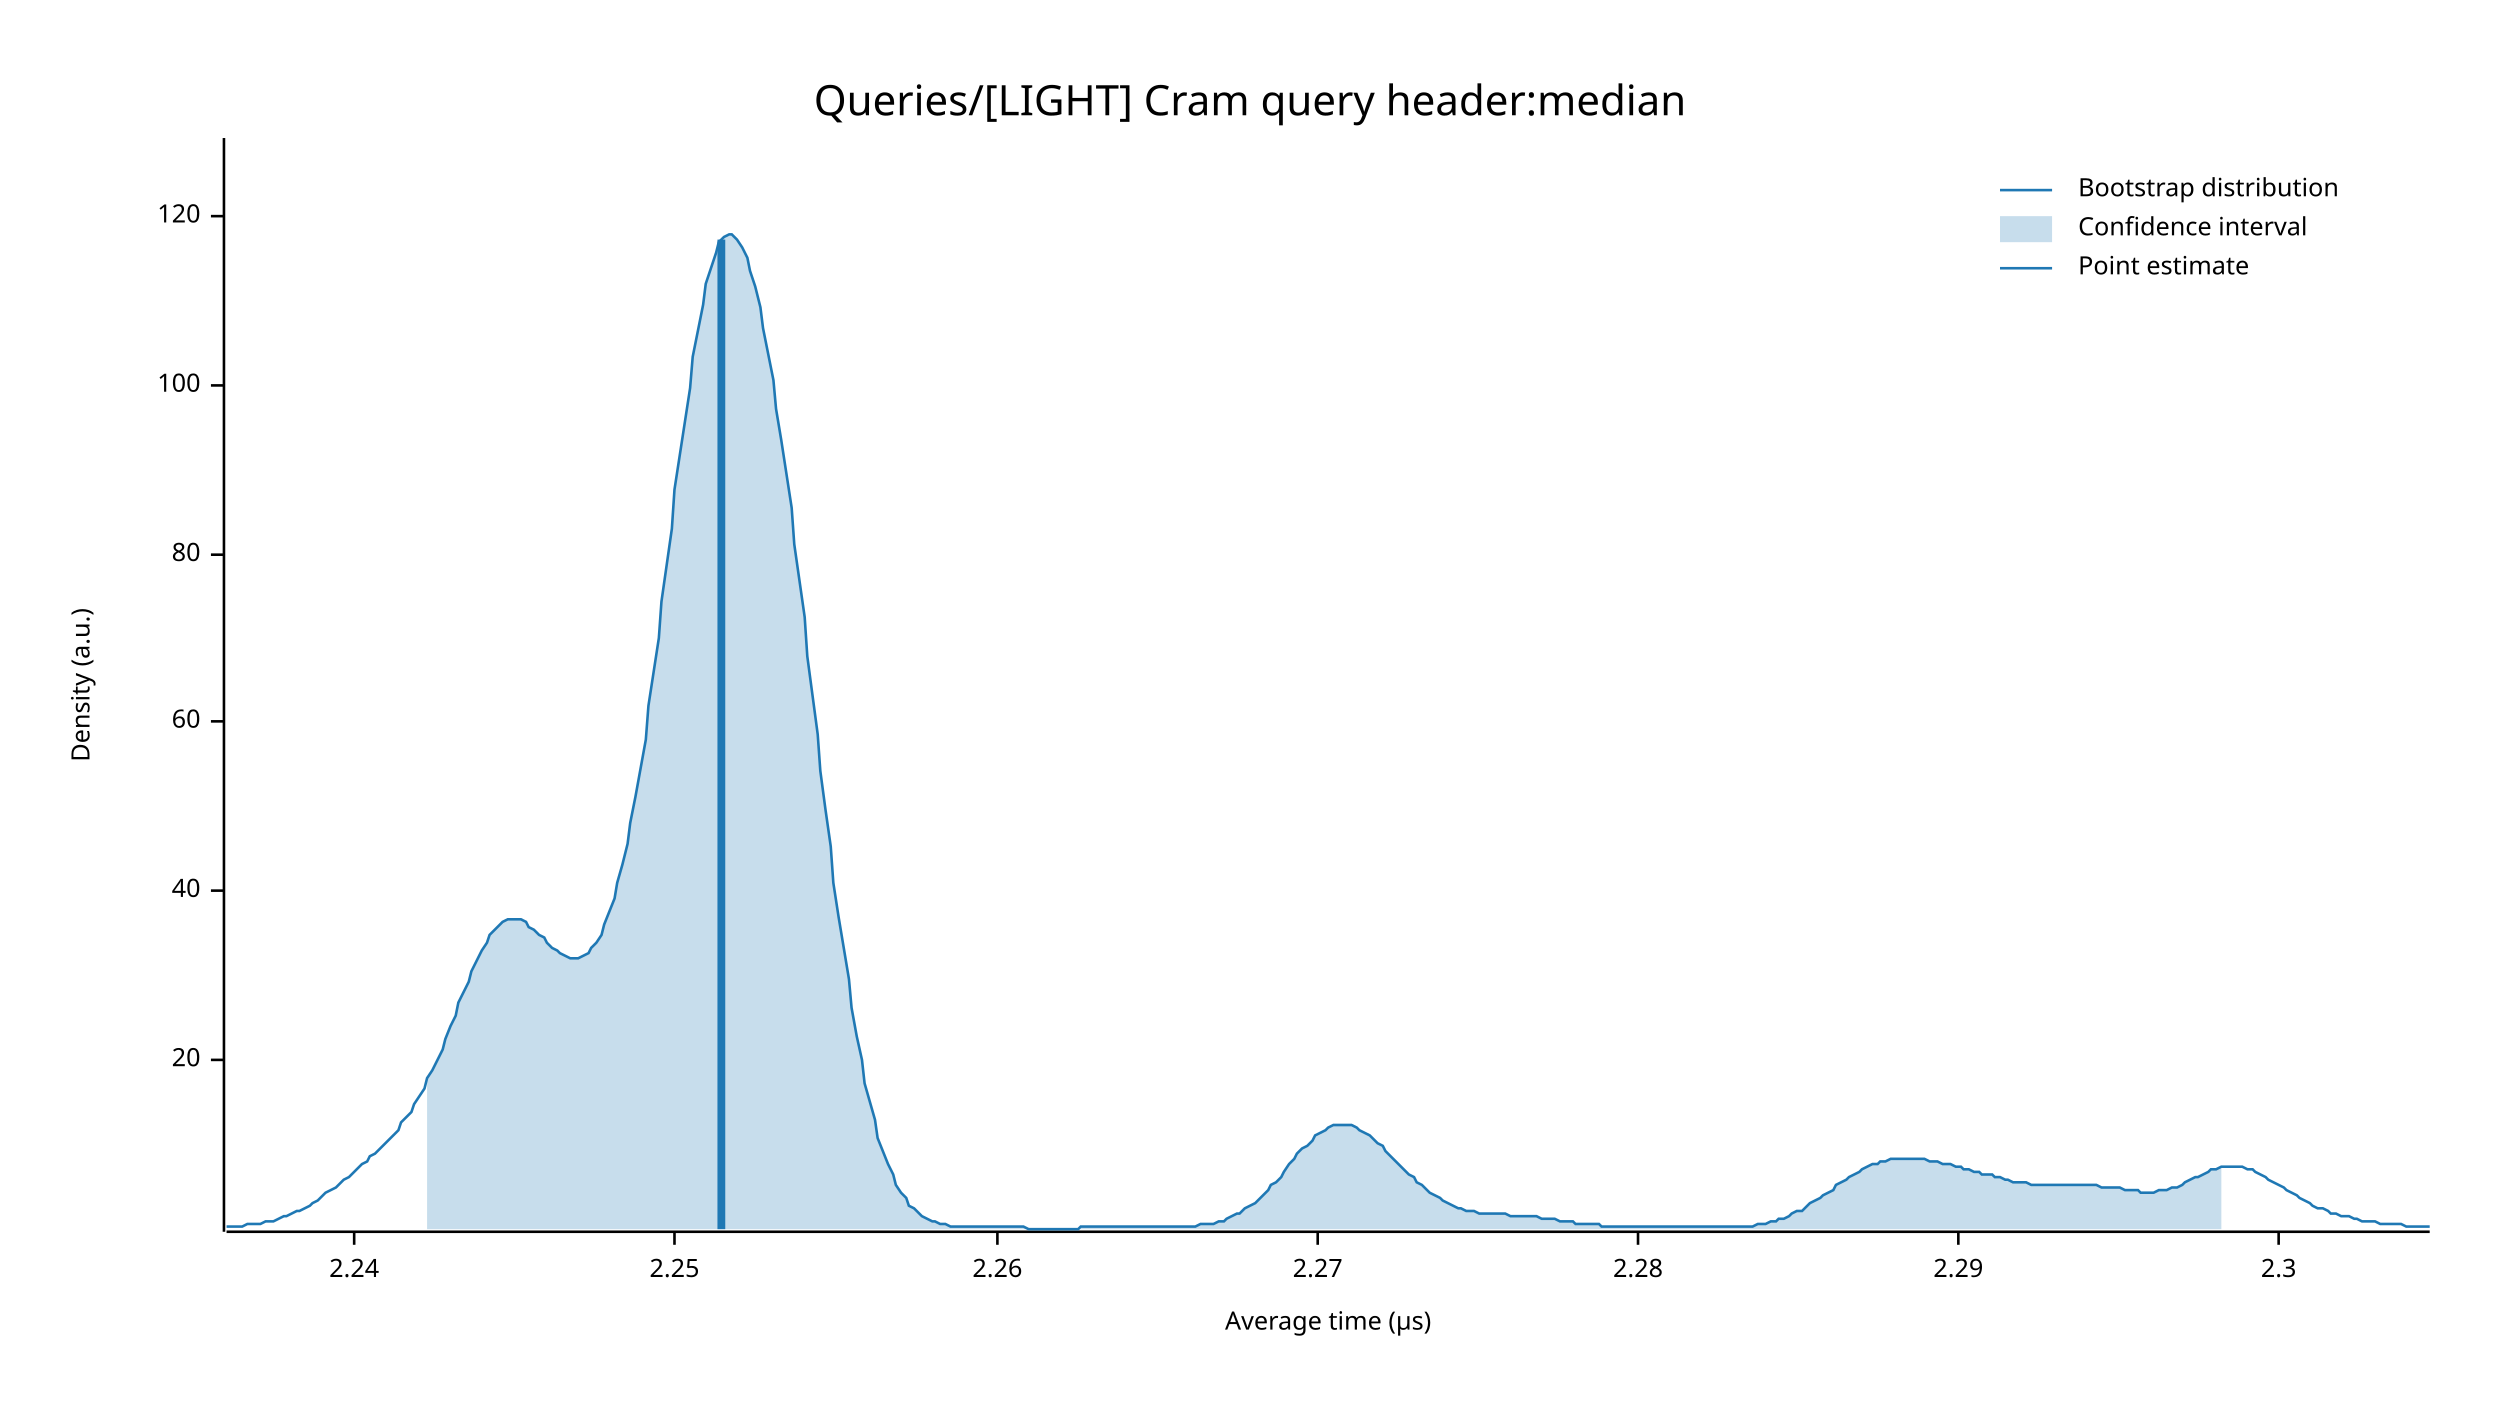
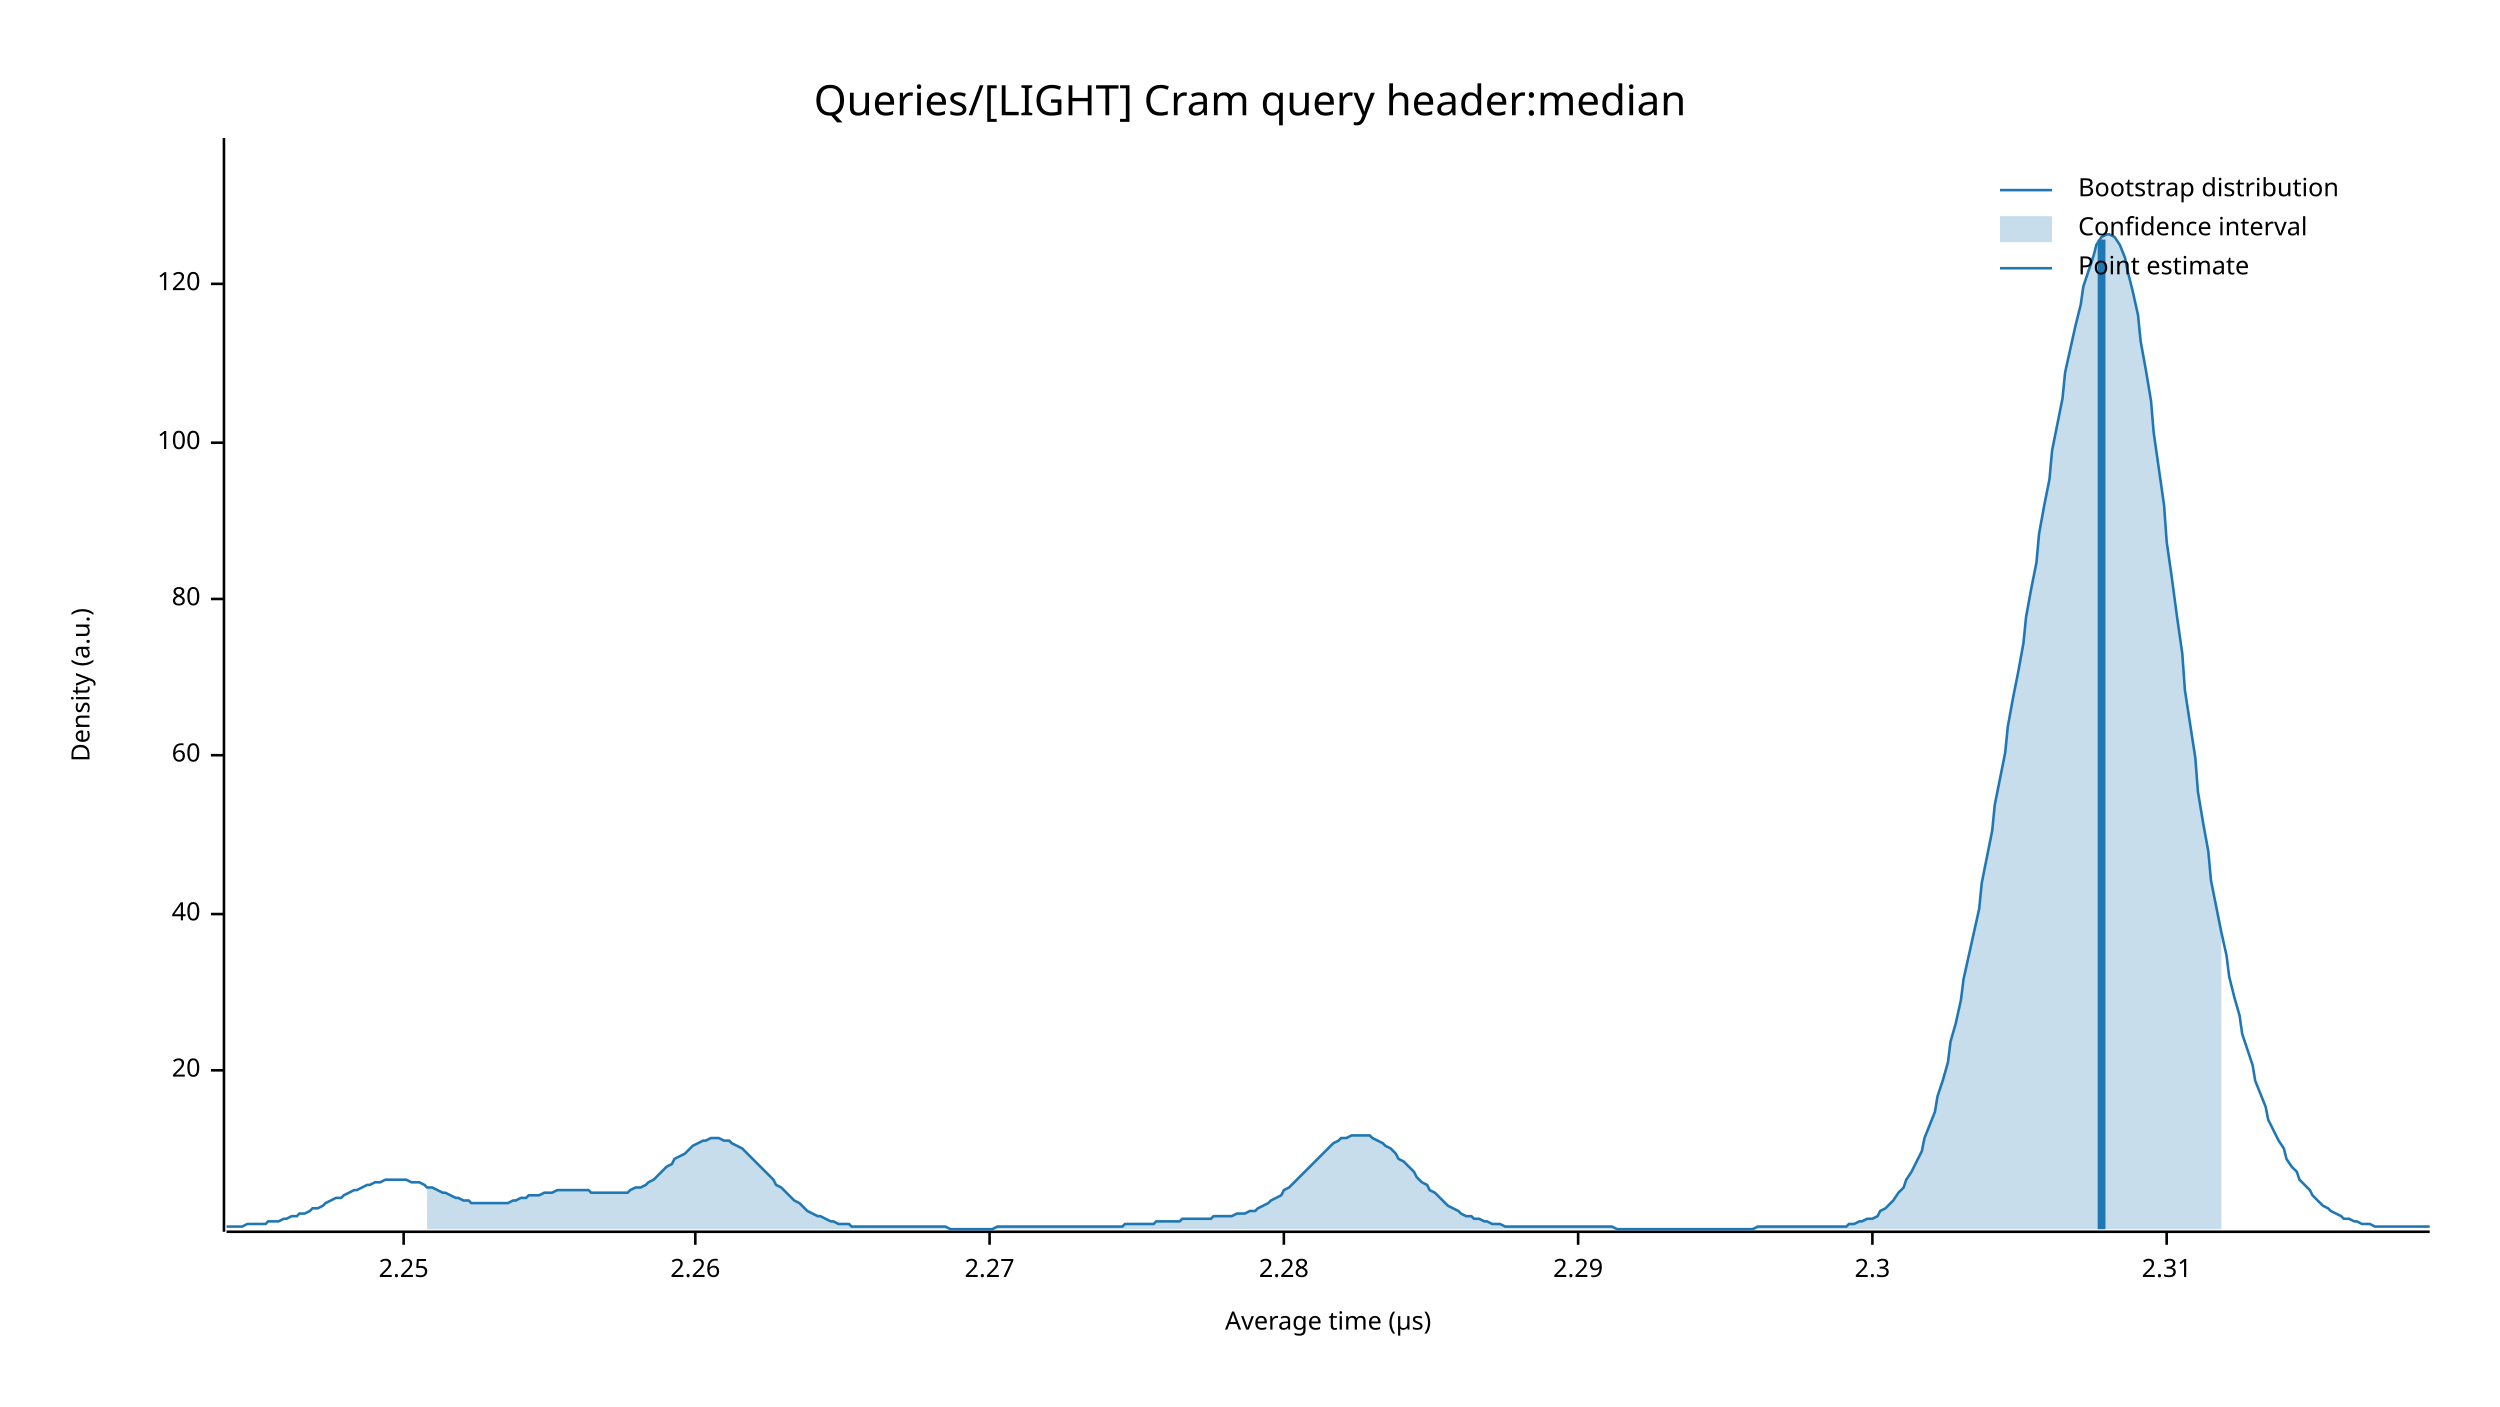
<svg xmlns="http://www.w3.org/2000/svg" width="960" height="540" viewBox="0 0 960 540">
  <text x="480" y="32" dy="0.76em" text-anchor="middle" font-family="sans-serif" font-size="16.129" opacity="1" fill="#000000">
Queries/[LIGHT] Cram query header:median
</text>
  <text x="27" y="263" dy="0.76em" text-anchor="middle" font-family="sans-serif" font-size="9.677" opacity="1" fill="#000000" transform="rotate(270, 27, 263)">
Density (a.u.)
</text>
  <text x="510" y="513" dy="-0.5ex" text-anchor="middle" font-family="sans-serif" font-size="9.677" opacity="1" fill="#000000">
Average time (µs)
</text>
  <polyline fill="none" opacity="1" stroke="#000000" stroke-width="1" points="86,53 86,473 " />
-   <text x="77" y="407" dy="0.5ex" text-anchor="end" font-family="sans-serif" font-size="9.677" opacity="1" fill="#000000">
+   <text x="77" y="411" dy="0.5ex" text-anchor="end" font-family="sans-serif" font-size="9.677" opacity="1" fill="#000000">
20
</text>
-   <polyline fill="none" opacity="1" stroke="#000000" stroke-width="1" points="81,407 86,407 " />
-   <text x="77" y="342" dy="0.5ex" text-anchor="end" font-family="sans-serif" font-size="9.677" opacity="1" fill="#000000">
+   <polyline fill="none" opacity="1" stroke="#000000" stroke-width="1" points="81,411 86,411 " />
+   <text x="77" y="351" dy="0.5ex" text-anchor="end" font-family="sans-serif" font-size="9.677" opacity="1" fill="#000000">
40
</text>
-   <polyline fill="none" opacity="1" stroke="#000000" stroke-width="1" points="81,342 86,342 " />
-   <text x="77" y="277" dy="0.5ex" text-anchor="end" font-family="sans-serif" font-size="9.677" opacity="1" fill="#000000">
+   <polyline fill="none" opacity="1" stroke="#000000" stroke-width="1" points="81,351 86,351 " />
+   <text x="77" y="290" dy="0.5ex" text-anchor="end" font-family="sans-serif" font-size="9.677" opacity="1" fill="#000000">
60
</text>
-   <polyline fill="none" opacity="1" stroke="#000000" stroke-width="1" points="81,277 86,277 " />
-   <text x="77" y="213" dy="0.5ex" text-anchor="end" font-family="sans-serif" font-size="9.677" opacity="1" fill="#000000">
+   <polyline fill="none" opacity="1" stroke="#000000" stroke-width="1" points="81,290 86,290 " />
+   <text x="77" y="230" dy="0.5ex" text-anchor="end" font-family="sans-serif" font-size="9.677" opacity="1" fill="#000000">
80
</text>
-   <polyline fill="none" opacity="1" stroke="#000000" stroke-width="1" points="81,213 86,213 " />
-   <text x="77" y="148" dy="0.5ex" text-anchor="end" font-family="sans-serif" font-size="9.677" opacity="1" fill="#000000">
+   <polyline fill="none" opacity="1" stroke="#000000" stroke-width="1" points="81,230 86,230 " />
+   <text x="77" y="170" dy="0.5ex" text-anchor="end" font-family="sans-serif" font-size="9.677" opacity="1" fill="#000000">
100
</text>
-   <polyline fill="none" opacity="1" stroke="#000000" stroke-width="1" points="81,148 86,148 " />
-   <text x="77" y="83" dy="0.5ex" text-anchor="end" font-family="sans-serif" font-size="9.677" opacity="1" fill="#000000">
+   <polyline fill="none" opacity="1" stroke="#000000" stroke-width="1" points="81,170 86,170 " />
+   <text x="77" y="109" dy="0.5ex" text-anchor="end" font-family="sans-serif" font-size="9.677" opacity="1" fill="#000000">
120
</text>
-   <polyline fill="none" opacity="1" stroke="#000000" stroke-width="1" points="81,83 86,83 " />
+   <polyline fill="none" opacity="1" stroke="#000000" stroke-width="1" points="81,109 86,109 " />
  <polyline fill="none" opacity="1" stroke="#000000" stroke-width="1" points="87,473 933,473 " />
-   <text x="136" y="483" dy="0.76em" text-anchor="middle" font-family="sans-serif" font-size="9.677" opacity="1" fill="#000000">
- 2.24
- </text>
-   <polyline fill="none" opacity="1" stroke="#000000" stroke-width="1" points="136,473 136,478 " />
-   <text x="259" y="483" dy="0.76em" text-anchor="middle" font-family="sans-serif" font-size="9.677" opacity="1" fill="#000000">
+   <text x="155" y="483" dy="0.76em" text-anchor="middle" font-family="sans-serif" font-size="9.677" opacity="1" fill="#000000">
2.25
</text>
-   <polyline fill="none" opacity="1" stroke="#000000" stroke-width="1" points="259,473 259,478 " />
-   <text x="383" y="483" dy="0.76em" text-anchor="middle" font-family="sans-serif" font-size="9.677" opacity="1" fill="#000000">
+   <polyline fill="none" opacity="1" stroke="#000000" stroke-width="1" points="155,473 155,478 " />
+   <text x="267" y="483" dy="0.76em" text-anchor="middle" font-family="sans-serif" font-size="9.677" opacity="1" fill="#000000">
2.26
</text>
-   <polyline fill="none" opacity="1" stroke="#000000" stroke-width="1" points="383,473 383,478 " />
-   <text x="506" y="483" dy="0.76em" text-anchor="middle" font-family="sans-serif" font-size="9.677" opacity="1" fill="#000000">
+   <polyline fill="none" opacity="1" stroke="#000000" stroke-width="1" points="267,473 267,478 " />
+   <text x="380" y="483" dy="0.76em" text-anchor="middle" font-family="sans-serif" font-size="9.677" opacity="1" fill="#000000">
2.27
</text>
-   <polyline fill="none" opacity="1" stroke="#000000" stroke-width="1" points="506,473 506,478 " />
-   <text x="629" y="483" dy="0.76em" text-anchor="middle" font-family="sans-serif" font-size="9.677" opacity="1" fill="#000000">
+   <polyline fill="none" opacity="1" stroke="#000000" stroke-width="1" points="380,473 380,478 " />
+   <text x="493" y="483" dy="0.76em" text-anchor="middle" font-family="sans-serif" font-size="9.677" opacity="1" fill="#000000">
2.28
</text>
-   <polyline fill="none" opacity="1" stroke="#000000" stroke-width="1" points="629,473 629,478 " />
-   <text x="752" y="483" dy="0.76em" text-anchor="middle" font-family="sans-serif" font-size="9.677" opacity="1" fill="#000000">
+   <polyline fill="none" opacity="1" stroke="#000000" stroke-width="1" points="493,473 493,478 " />
+   <text x="606" y="483" dy="0.76em" text-anchor="middle" font-family="sans-serif" font-size="9.677" opacity="1" fill="#000000">
2.29
</text>
-   <polyline fill="none" opacity="1" stroke="#000000" stroke-width="1" points="752,473 752,478 " />
-   <text x="875" y="483" dy="0.76em" text-anchor="middle" font-family="sans-serif" font-size="9.677" opacity="1" fill="#000000">
+   <polyline fill="none" opacity="1" stroke="#000000" stroke-width="1" points="606,473 606,478 " />
+   <text x="719" y="483" dy="0.76em" text-anchor="middle" font-family="sans-serif" font-size="9.677" opacity="1" fill="#000000">
2.3
</text>
-   <polyline fill="none" opacity="1" stroke="#000000" stroke-width="1" points="875,473 875,478 " />
-   <polyline fill="none" opacity="1" stroke="#1F78B4" stroke-width="1" points="87,471 88,471 90,471 92,471 93,471 95,470 97,470 98,470 100,470 102,469 103,469 105,469 107,468 109,467 110,467 112,466 114,465 115,465 117,464 119,463 120,462 122,461 124,459 125,458 127,457 129,456 131,454 132,453 134,452 136,450 137,449 139,447 141,446 142,444 144,443 146,441 148,439 149,438 151,436 153,434 154,431 156,429 158,427 159,424 161,421 163,418 164,414 166,411 168,407 170,403 171,399 173,394 175,390 176,385 178,381 180,377 181,373 183,369 185,365 187,362 188,359 190,357 192,355 193,354 195,353 197,353 198,353 200,353 202,354 203,356 205,357 207,359 209,360 210,362 212,364 214,365 215,366 217,367 219,368 220,368 222,368 224,367 226,366 227,364 229,362 231,359 232,355 234,350 236,345 237,339 239,332 241,324 242,316 244,306 246,295 248,284 249,271 251,258 253,245 254,231 256,217 258,203 259,188 261,175 263,162 265,149 266,137 268,127 270,117 271,109 273,103 275,97 276,93 278,91 280,90 281,90 283,92 285,95 287,99 288,104 290,110 292,118 293,126 295,136 297,146 298,157 300,169 302,182 304,195 305,209 307,223 309,237 310,252 312,267 314,282 315,296 317,311 319,325 320,339 322,352 324,364 326,376 327,387 329,398 331,407 332,416 334,423 336,430 337,437 339,442 341,447 343,451 344,455 346,458 348,460 349,463 351,464 353,466 354,467 356,468 358,469 359,469 361,470 363,470 365,471 366,471 368,471 370,471 371,471 373,471 375,471 376,471 378,471 380,471 381,471 383,471 385,471 387,471 388,471 390,471 392,471 393,471 395,472 397,472 398,472 400,472 402,472 404,472 405,472 407,472 409,472 410,472 412,472 414,472 415,471 417,471 419,471 420,471 422,471 424,471 426,471 427,471 429,471 431,471 432,471 434,471 436,471 437,471 439,471 441,471 443,471 444,471 446,471 448,471 449,471 451,471 453,471 454,471 456,471 458,471 459,471 461,470 463,470 465,470 466,470 468,469 470,469 471,468 473,467 475,466 476,466 478,464 480,463 482,462 483,461 485,459 487,457 488,455 490,454 492,452 493,450 495,447 497,445 498,443 500,441 502,440 504,438 505,436 507,435 509,434 510,433 512,432 514,432 515,432 517,432 519,432 521,433 522,434 524,435 526,436 527,437 529,439 531,440 532,442 534,444 536,446 537,447 539,449 541,451 543,452 544,454 546,455 548,457 549,458 551,459 553,460 554,461 556,462 558,463 560,464 561,464 563,465 565,465 566,465 568,466 570,466 571,466 573,466 575,466 576,466 578,466 580,467 582,467 583,467 585,467 587,467 588,467 590,467 592,468 593,468 595,468 597,468 599,469 600,469 602,469 604,469 605,470 607,470 609,470 610,470 612,470 614,470 615,471 617,471 619,471 621,471 622,471 624,471 626,471 627,471 629,471 631,471 632,471 634,471 636,471 638,471 639,471 641,471 643,471 644,471 646,471 648,471 649,471 651,471 653,471 654,471 656,471 658,471 660,471 661,471 663,471 665,471 666,471 668,471 670,471 671,471 673,471 675,470 676,470 678,470 680,469 682,469 683,468 685,468 687,467 688,466 690,465 692,465 693,464 695,462 697,461 699,460 700,459 702,458 704,457 705,455 707,454 709,453 710,452 712,451 714,450 715,449 717,448 719,447 721,447 722,446 724,446 726,445 727,445 729,445 731,445 732,445 734,445 736,445 738,445 739,445 741,446 743,446 744,446 746,447 748,447 749,447 751,448 753,448 754,449 756,449 758,450 760,450 761,451 763,451 765,451 766,452 768,452 770,453 771,453 773,454 775,454 777,454 778,454 780,455 782,455 783,455 785,455 787,455 788,455 790,455 792,455 793,455 795,455 797,455 799,455 800,455 802,455 804,455 805,455 807,456 809,456 810,456 812,456 814,456 816,457 817,457 819,457 821,457 822,458 824,458 826,458 827,458 829,457 831,457 832,457 834,456 836,456 838,455 839,454 841,453 843,452 844,452 846,451 848,450 849,449 851,449 853,448 855,448 856,448 858,448 860,448 861,448 863,449 865,449 866,450 868,451 870,452 871,453 873,454 875,455 877,456 878,457 880,458 882,459 883,460 885,461 887,462 888,463 890,464 892,464 894,465 895,466 897,466 899,467 900,467 902,467 904,468 905,468 907,469 909,469 910,469 912,469 914,470 916,470 917,470 919,470 921,470 922,470 924,471 926,471 927,471 929,471 931,471 933,471 " />
-   <polygon opacity="0.25" fill="#1F78B4" points="164,414 166,411 168,407 170,403 171,399 173,394 175,390 176,385 178,381 180,377 181,373 183,369 185,365 187,362 188,359 190,357 192,355 193,354 195,353 197,353 198,353 200,353 202,354 203,356 205,357 207,359 209,360 210,362 212,364 214,365 215,366 217,367 219,368 220,368 222,368 224,367 226,366 227,364 229,362 231,359 232,355 234,350 236,345 237,339 239,332 241,324 242,316 244,306 246,295 248,284 249,271 251,258 253,245 254,231 256,217 258,203 259,188 261,175 263,162 265,149 266,137 268,127 270,117 271,109 273,103 275,97 276,93 278,91 280,90 281,90 283,92 285,95 287,99 288,104 290,110 292,118 293,126 295,136 297,146 298,157 300,169 302,182 304,195 305,209 307,223 309,237 310,252 312,267 314,282 315,296 317,311 319,325 320,339 322,352 324,364 326,376 327,387 329,398 331,407 332,416 334,423 336,430 337,437 339,442 341,447 343,451 344,455 346,458 348,460 349,463 351,464 353,466 354,467 356,468 358,469 359,469 361,470 363,470 365,471 366,471 368,471 370,471 371,471 373,471 375,471 376,471 378,471 380,471 381,471 383,471 385,471 387,471 388,471 390,471 392,471 393,471 395,472 397,472 398,472 400,472 402,472 404,472 405,472 407,472 409,472 410,472 412,472 414,472 415,471 417,471 419,471 420,471 422,471 424,471 426,471 427,471 429,471 431,471 432,471 434,471 436,471 437,471 439,471 441,471 443,471 444,471 446,471 448,471 449,471 451,471 453,471 454,471 456,471 458,471 459,471 461,470 463,470 465,470 466,470 468,469 470,469 471,468 473,467 475,466 476,466 478,464 480,463 482,462 483,461 485,459 487,457 488,455 490,454 492,452 493,450 495,447 497,445 498,443 500,441 502,440 504,438 505,436 507,435 509,434 510,433 512,432 514,432 515,432 517,432 519,432 521,433 522,434 524,435 526,436 527,437 529,439 531,440 532,442 534,444 536,446 537,447 539,449 541,451 543,452 544,454 546,455 548,457 549,458 551,459 553,460 554,461 556,462 558,463 560,464 561,464 563,465 565,465 566,465 568,466 570,466 571,466 573,466 575,466 576,466 578,466 580,467 582,467 583,467 585,467 587,467 588,467 590,467 592,468 593,468 595,468 597,468 599,469 600,469 602,469 604,469 605,470 607,470 609,470 610,470 612,470 614,470 615,471 617,471 619,471 621,471 622,471 624,471 626,471 627,471 629,471 631,471 632,471 634,471 636,471 638,471 639,471 641,471 643,471 644,471 646,471 648,471 649,471 651,471 653,471 654,471 656,471 658,471 660,471 661,471 663,471 665,471 666,471 668,471 670,471 671,471 673,471 675,470 676,470 678,470 680,469 682,469 683,468 685,468 687,467 688,466 690,465 692,465 693,464 695,462 697,461 699,460 700,459 702,458 704,457 705,455 707,454 709,453 710,452 712,451 714,450 715,449 717,448 719,447 721,447 722,446 724,446 726,445 727,445 729,445 731,445 732,445 734,445 736,445 738,445 739,445 741,446 743,446 744,446 746,447 748,447 749,447 751,448 753,448 754,449 756,449 758,450 760,450 761,451 763,451 765,451 766,452 768,452 770,453 771,453 773,454 775,454 777,454 778,454 780,455 782,455 783,455 785,455 787,455 788,455 790,455 792,455 793,455 795,455 797,455 799,455 800,455 802,455 804,455 805,455 807,456 809,456 810,456 812,456 814,456 816,457 817,457 819,457 821,457 822,458 824,458 826,458 827,458 829,457 831,457 832,457 834,456 836,456 838,455 839,454 841,453 843,452 844,452 846,451 848,450 849,449 851,449 853,448 853,472 164,472 " />
-   <polyline fill="none" opacity="1" stroke="#1F78B4" stroke-width="3" points="277,472 277,92 " />
+   <polyline fill="none" opacity="1" stroke="#000000" stroke-width="1" points="719,473 719,478 " />
+   <text x="832" y="483" dy="0.76em" text-anchor="middle" font-family="sans-serif" font-size="9.677" opacity="1" fill="#000000">
+ 2.31
+ </text>
+   <polyline fill="none" opacity="1" stroke="#000000" stroke-width="1" points="832,473 832,478 " />
+   <polyline fill="none" opacity="1" stroke="#1F78B4" stroke-width="1" points="87,471 88,471 90,471 92,471 93,471 95,470 97,470 98,470 100,470 102,470 103,469 105,469 107,469 109,468 110,468 112,467 114,467 115,466 117,466 119,465 120,464 122,464 124,463 125,462 127,461 129,460 131,460 132,459 134,458 136,457 137,457 139,456 141,455 142,455 144,454 146,454 148,453 149,453 151,453 153,453 154,453 156,453 158,454 159,454 161,454 163,455 164,456 166,456 168,457 170,458 171,458 173,459 175,460 176,460 178,461 180,461 181,462 183,462 185,462 187,462 188,462 190,462 192,462 193,462 195,462 197,461 198,461 200,460 202,460 203,459 205,459 207,459 209,458 210,458 212,458 214,457 215,457 217,457 219,457 220,457 222,457 224,457 226,457 227,458 229,458 231,458 232,458 234,458 236,458 237,458 239,458 241,458 242,457 244,456 246,456 248,455 249,454 251,453 253,451 254,450 256,448 258,447 259,445 261,444 263,443 265,441 266,440 268,439 270,438 271,438 273,437 275,437 276,437 278,438 280,438 281,439 283,440 285,441 287,443 288,444 290,446 292,448 293,449 295,451 297,453 298,455 300,456 302,458 304,460 305,461 307,462 309,464 310,465 312,466 314,467 315,467 317,468 319,469 320,469 322,470 324,470 326,470 327,471 329,471 331,471 332,471 334,471 336,471 337,471 339,471 341,471 343,471 344,471 346,471 348,471 349,471 351,471 353,471 354,471 356,471 358,471 359,471 361,471 363,471 365,472 366,472 368,472 370,472 371,472 373,472 375,472 376,472 378,472 380,472 381,472 383,471 385,471 387,471 388,471 390,471 392,471 393,471 395,471 397,471 398,471 400,471 402,471 404,471 405,471 407,471 409,471 410,471 412,471 414,471 415,471 417,471 419,471 420,471 422,471 424,471 426,471 427,471 429,471 431,471 432,470 434,470 436,470 437,470 439,470 441,470 443,470 444,469 446,469 448,469 449,469 451,469 453,469 454,468 456,468 458,468 459,468 461,468 463,468 465,468 466,467 468,467 470,467 471,467 473,467 475,466 476,466 478,466 480,465 482,465 483,464 485,463 487,462 488,461 490,460 492,459 493,457 495,456 497,454 498,453 500,451 502,449 504,447 505,446 507,444 509,442 510,441 512,439 514,438 515,437 517,437 519,436 521,436 522,436 524,436 526,436 527,437 529,438 531,439 532,440 534,441 536,443 537,445 539,446 541,448 543,450 544,452 546,454 548,455 549,457 551,458 553,460 554,461 556,463 558,464 560,465 561,466 563,467 565,467 566,468 568,468 570,469 571,469 573,470 575,470 576,470 578,471 580,471 582,471 583,471 585,471 587,471 588,471 590,471 592,471 593,471 595,471 597,471 599,471 600,471 602,471 604,471 605,471 607,471 609,471 610,471 612,471 614,471 615,471 617,471 619,471 621,472 622,472 624,472 626,472 627,472 629,472 631,472 632,472 634,472 636,472 638,472 639,472 641,472 643,472 644,472 646,472 648,472 649,472 651,472 653,472 654,472 656,472 658,472 660,472 661,472 663,472 665,472 666,472 668,472 670,472 671,472 673,472 675,471 676,471 678,471 680,471 682,471 683,471 685,471 687,471 688,471 690,471 692,471 693,471 695,471 697,471 699,471 700,471 702,471 704,471 705,471 707,471 709,471 710,470 712,470 714,469 715,469 717,468 719,468 721,467 722,465 724,464 726,462 727,461 729,458 731,456 732,453 734,450 736,446 738,442 739,437 741,432 743,427 744,421 746,415 748,408 749,400 751,393 753,384 754,376 756,367 758,358 760,349 761,339 763,329 765,319 766,309 768,299 770,289 771,279 773,268 775,258 777,247 778,237 780,226 782,216 783,205 785,194 787,184 788,173 790,163 792,153 793,143 795,134 797,125 799,117 800,110 802,104 804,98 805,94 807,91 809,90 810,90 812,91 814,94 816,99 817,104 819,112 821,121 822,131 824,142 826,154 827,166 829,180 831,194 832,208 834,222 836,237 838,251 839,265 841,278 843,291 844,304 846,316 848,327 849,338 851,348 853,358 855,367 856,375 858,383 860,390 861,397 863,403 865,409 866,415 868,420 870,425 871,430 873,434 875,438 877,441 878,445 880,448 882,450 883,453 885,455 887,457 888,459 890,461 892,463 894,464 895,465 897,466 899,467 900,468 902,468 904,469 905,469 907,470 909,470 910,470 912,471 914,471 916,471 917,471 919,471 921,471 922,471 924,471 926,471 927,471 929,471 931,471 933,471 " />
+   <polygon opacity="0.25" fill="#1F78B4" points="164,456 166,456 168,457 170,458 171,458 173,459 175,460 176,460 178,461 180,461 181,462 183,462 185,462 187,462 188,462 190,462 192,462 193,462 195,462 197,461 198,461 200,460 202,460 203,459 205,459 207,459 209,458 210,458 212,458 214,457 215,457 217,457 219,457 220,457 222,457 224,457 226,457 227,458 229,458 231,458 232,458 234,458 236,458 237,458 239,458 241,458 242,457 244,456 246,456 248,455 249,454 251,453 253,451 254,450 256,448 258,447 259,445 261,444 263,443 265,441 266,440 268,439 270,438 271,438 273,437 275,437 276,437 278,438 280,438 281,439 283,440 285,441 287,443 288,444 290,446 292,448 293,449 295,451 297,453 298,455 300,456 302,458 304,460 305,461 307,462 309,464 310,465 312,466 314,467 315,467 317,468 319,469 320,469 322,470 324,470 326,470 327,471 329,471 331,471 332,471 334,471 336,471 337,471 339,471 341,471 343,471 344,471 346,471 348,471 349,471 351,471 353,471 354,471 356,471 358,471 359,471 361,471 363,471 365,472 366,472 368,472 370,472 371,472 373,472 375,472 376,472 378,472 380,472 381,472 383,471 385,471 387,471 388,471 390,471 392,471 393,471 395,471 397,471 398,471 400,471 402,471 404,471 405,471 407,471 409,471 410,471 412,471 414,471 415,471 417,471 419,471 420,471 422,471 424,471 426,471 427,471 429,471 431,471 432,470 434,470 436,470 437,470 439,470 441,470 443,470 444,469 446,469 448,469 449,469 451,469 453,469 454,468 456,468 458,468 459,468 461,468 463,468 465,468 466,467 468,467 470,467 471,467 473,467 475,466 476,466 478,466 480,465 482,465 483,464 485,463 487,462 488,461 490,460 492,459 493,457 495,456 497,454 498,453 500,451 502,449 504,447 505,446 507,444 509,442 510,441 512,439 514,438 515,437 517,437 519,436 521,436 522,436 524,436 526,436 527,437 529,438 531,439 532,440 534,441 536,443 537,445 539,446 541,448 543,450 544,452 546,454 548,455 549,457 551,458 553,460 554,461 556,463 558,464 560,465 561,466 563,467 565,467 566,468 568,468 570,469 571,469 573,470 575,470 576,470 578,471 580,471 582,471 583,471 585,471 587,471 588,471 590,471 592,471 593,471 595,471 597,471 599,471 600,471 602,471 604,471 605,471 607,471 609,471 610,471 612,471 614,471 615,471 617,471 619,471 621,472 622,472 624,472 626,472 627,472 629,472 631,472 632,472 634,472 636,472 638,472 639,472 641,472 643,472 644,472 646,472 648,472 649,472 651,472 653,472 654,472 656,472 658,472 660,472 661,472 663,472 665,472 666,472 668,472 670,472 671,472 673,472 675,471 676,471 678,471 680,471 682,471 683,471 685,471 687,471 688,471 690,471 692,471 693,471 695,471 697,471 699,471 700,471 702,471 704,471 705,471 707,471 709,471 710,470 712,470 714,469 715,469 717,468 719,468 721,467 722,465 724,464 726,462 727,461 729,458 731,456 732,453 734,450 736,446 738,442 739,437 741,432 743,427 744,421 746,415 748,408 749,400 751,393 753,384 754,376 756,367 758,358 760,349 761,339 763,329 765,319 766,309 768,299 770,289 771,279 773,268 775,258 777,247 778,237 780,226 782,216 783,205 785,194 787,184 788,173 790,163 792,153 793,143 795,134 797,125 799,117 800,110 802,104 804,98 805,94 807,91 809,90 810,90 812,91 814,94 816,99 817,104 819,112 821,121 822,131 824,142 826,154 827,166 829,180 831,194 832,208 834,222 836,237 838,251 839,265 841,278 843,291 844,304 846,316 848,327 849,338 851,348 853,358 853,472 164,472 " />
+   <polyline fill="none" opacity="1" stroke="#1F78B4" stroke-width="3" points="807,472 807,92 " />
  <text x="798" y="68" dy="0.76em" text-anchor="start" font-family="sans-serif" font-size="9.677" opacity="1" fill="#000000">
Bootstrap distribution
</text>
  <text x="798" y="83" dy="0.76em" text-anchor="start" font-family="sans-serif" font-size="9.677" opacity="1" fill="#000000">
Confidence interval
</text>
  <text x="798" y="98" dy="0.76em" text-anchor="start" font-family="sans-serif" font-size="9.677" opacity="1" fill="#000000">
Point estimate
</text>
  <polyline fill="none" opacity="1" stroke="#1F78B4" stroke-width="1" points="768,73 788,73 " />
  <rect x="768" y="83" width="20" height="10" opacity="0.25" fill="#1F78B4" stroke="none" />
  <polyline fill="none" opacity="1" stroke="#1F78B4" stroke-width="1" points="768,103 788,103 " />
</svg>
